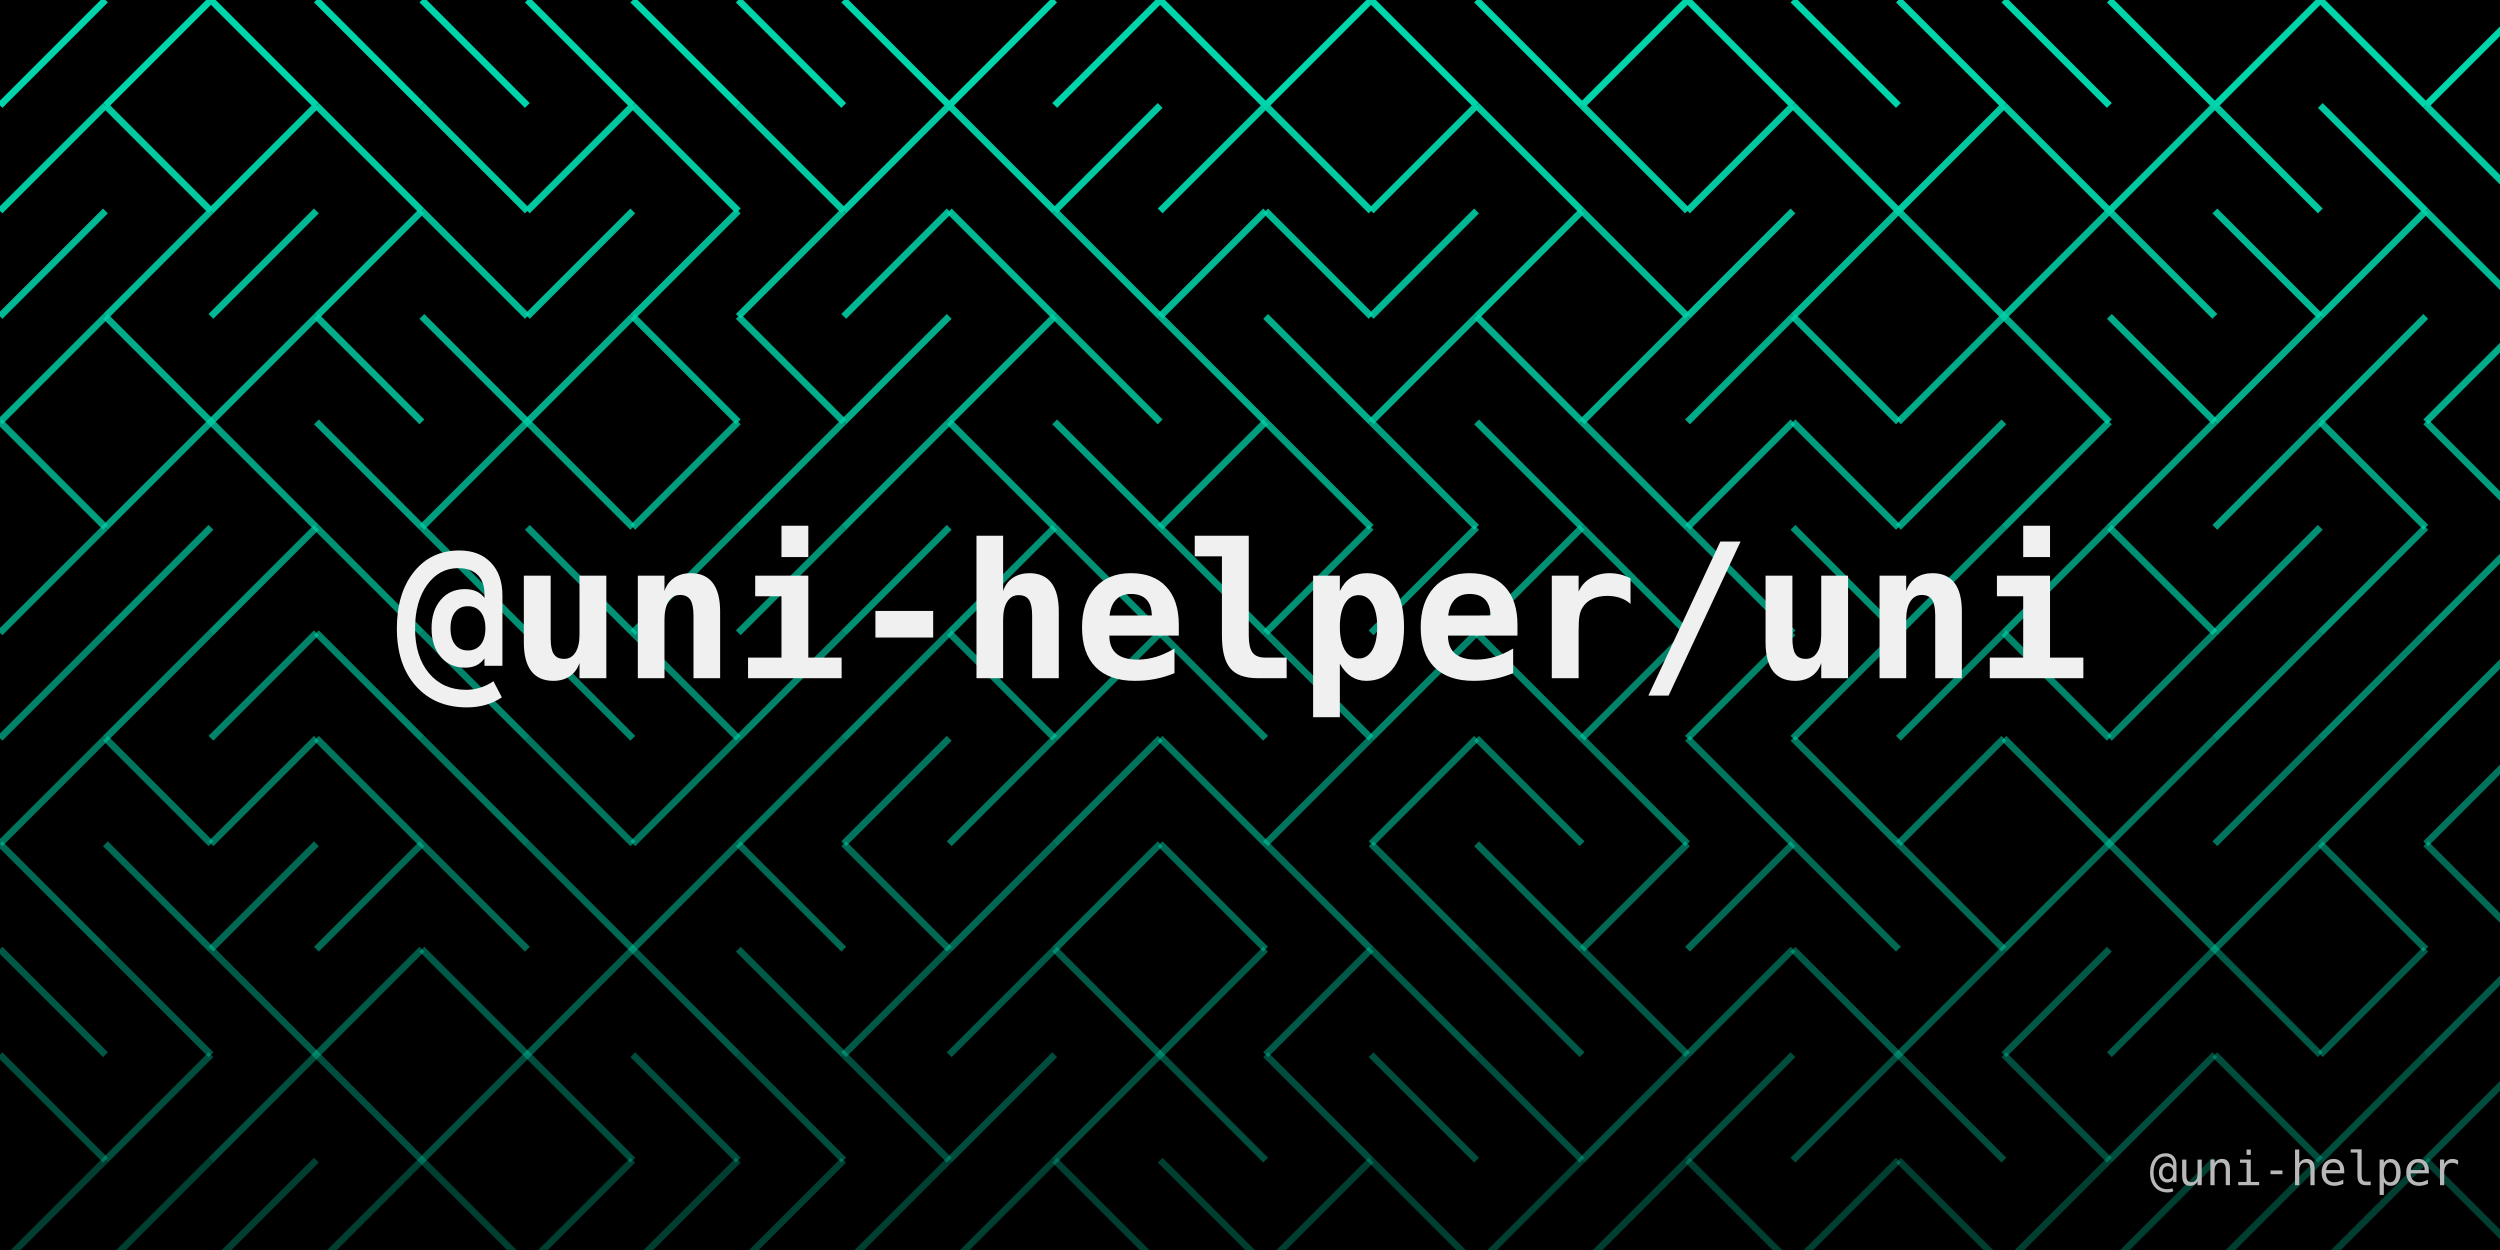
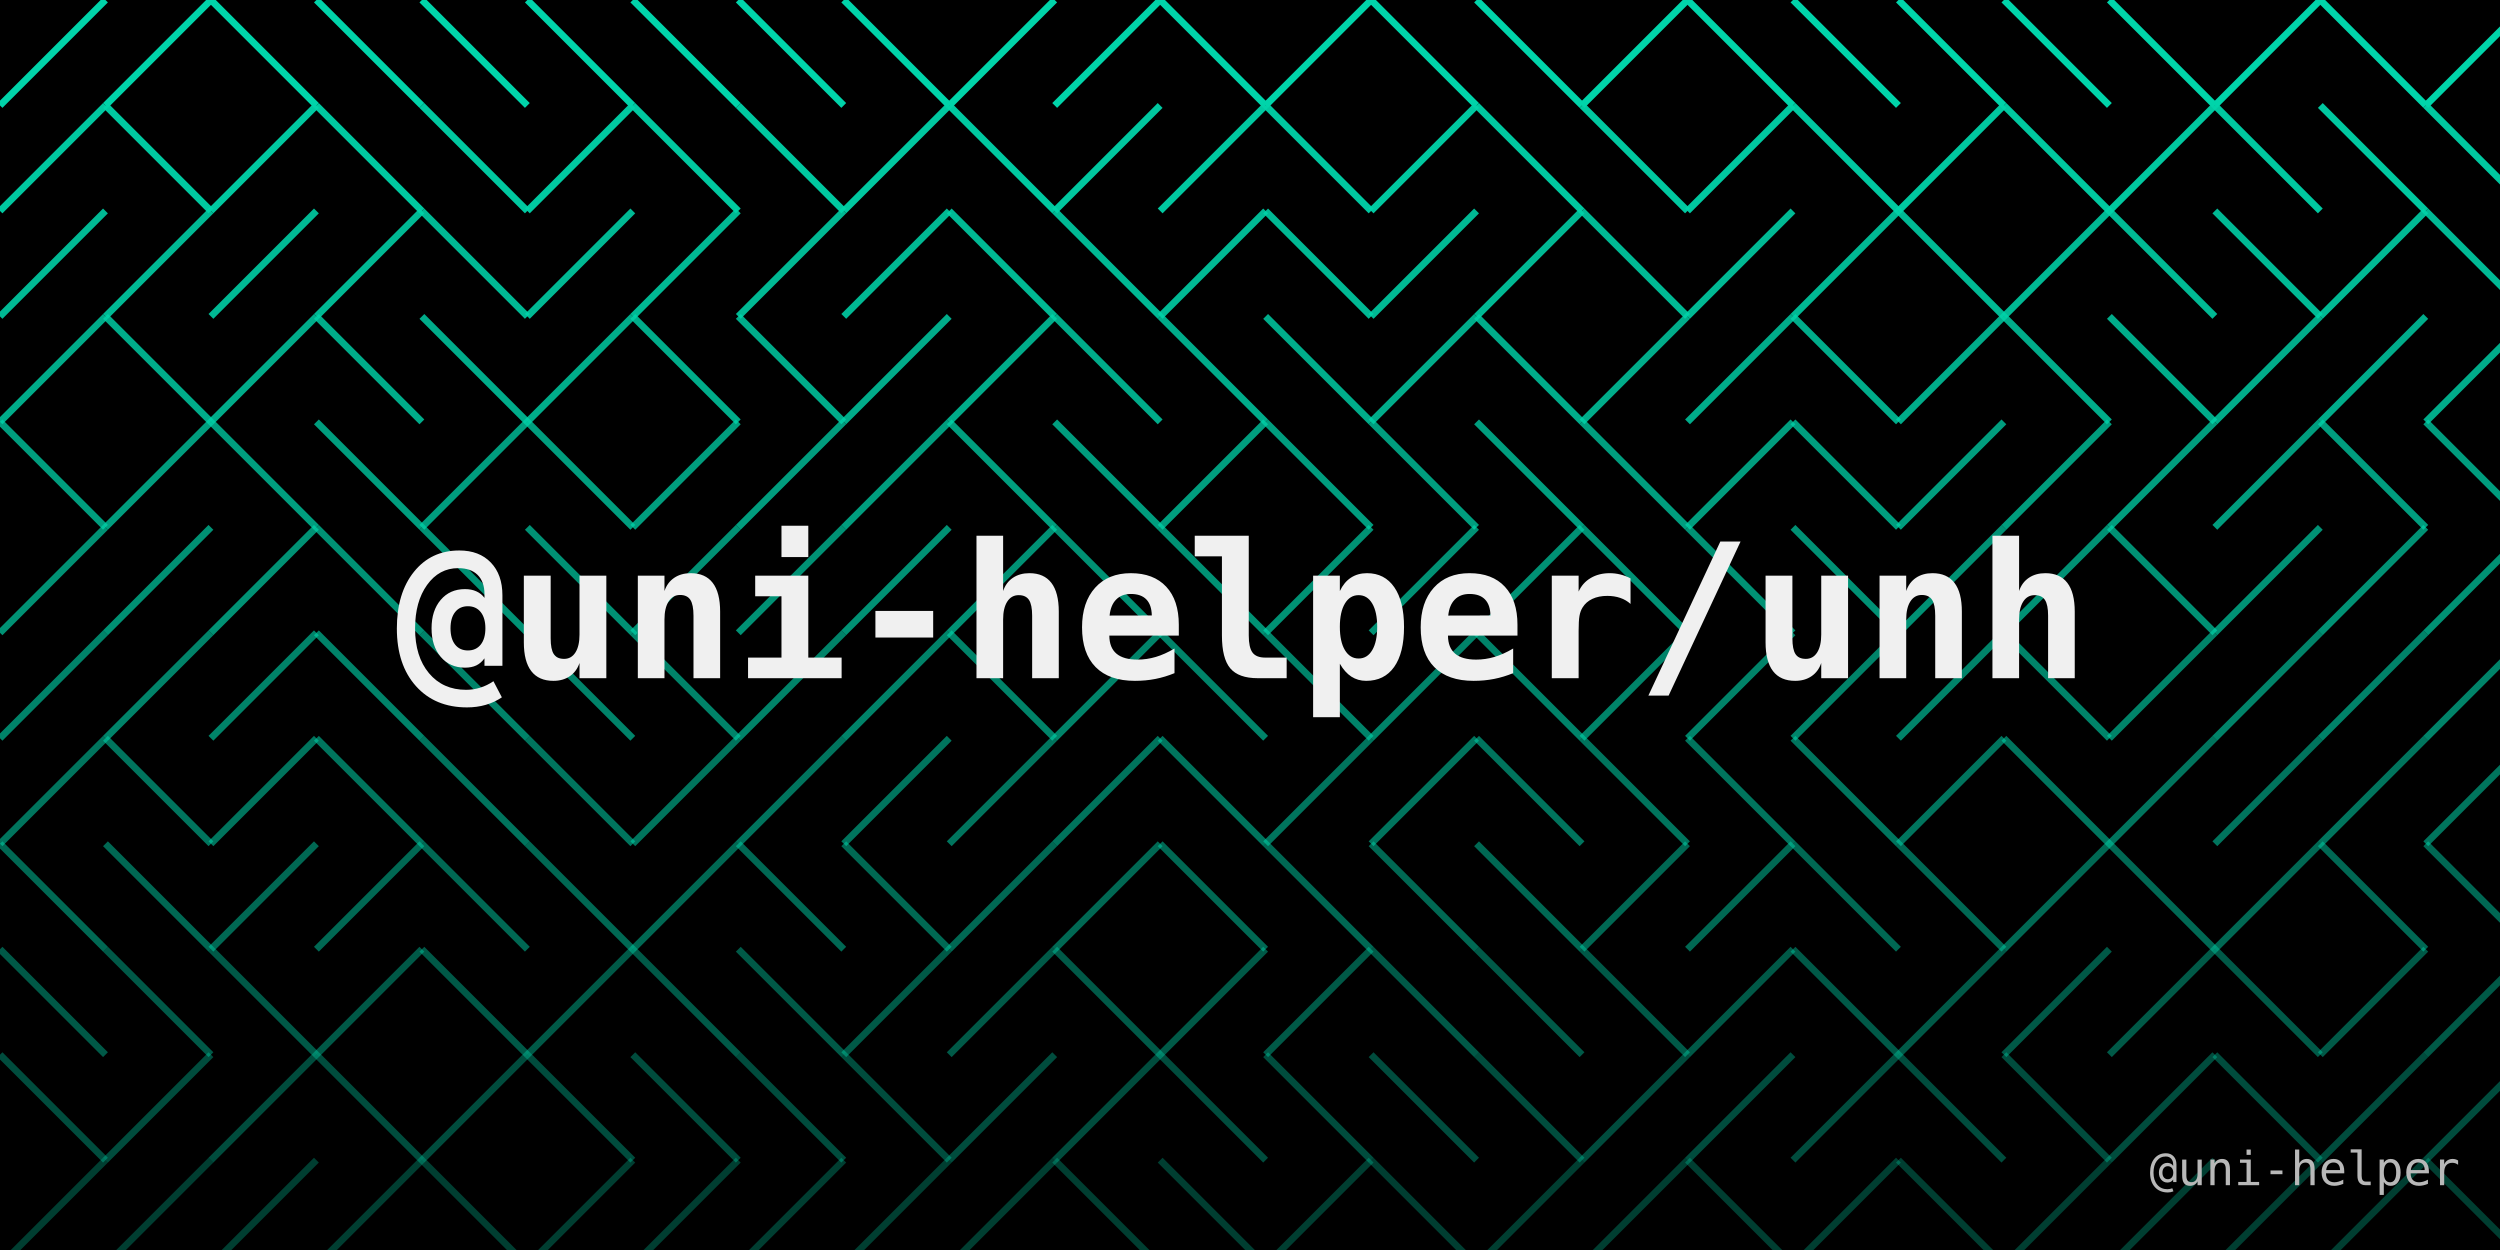
<svg xmlns="http://www.w3.org/2000/svg" version="1.1" viewBox="0 0 1280 640">
  <rect width="100%" height="100%" fill="#000000" />
  <g stroke-width="3.5" stroke="#00D4AA" fill="none" stroke-linecap="butt">
    <line x1="54" y1="0" x2="0" y2="54" opacity="1.00" />
    <line x1="108" y1="0" x2="54" y2="54" opacity="1.00" />
    <line x1="108" y1="0" x2="162" y2="54" opacity="1.00" />
    <line x1="162" y1="0" x2="216" y2="54" opacity="1.00" />
    <line x1="216" y1="0" x2="270" y2="54" opacity="1.00" />
    <line x1="270" y1="0" x2="324" y2="54" opacity="1.00" />
    <line x1="324" y1="0" x2="378" y2="54" opacity="1.00" />
    <line x1="378" y1="0" x2="432" y2="54" opacity="1.00" />
    <line x1="432" y1="0" x2="486" y2="54" opacity="1.00" />
    <line x1="540" y1="0" x2="486" y2="54" opacity="1.00" />
    <line x1="594" y1="0" x2="540" y2="54" opacity="1.00" />
    <line x1="594" y1="0" x2="648" y2="54" opacity="1.00" />
    <line x1="702" y1="0" x2="648" y2="54" opacity="1.00" />
    <line x1="702" y1="0" x2="756" y2="54" opacity="1.00" />
    <line x1="756" y1="0" x2="810" y2="54" opacity="1.00" />
    <line x1="864" y1="0" x2="810" y2="54" opacity="1.00" />
    <line x1="864" y1="0" x2="918" y2="54" opacity="1.00" />
    <line x1="918" y1="0" x2="972" y2="54" opacity="1.00" />
    <line x1="972" y1="0" x2="1026" y2="54" opacity="1.00" />
    <line x1="1026" y1="0" x2="1080" y2="54" opacity="1.00" />
    <line x1="1080" y1="0" x2="1134" y2="54" opacity="1.00" />
    <line x1="1188" y1="0" x2="1134" y2="54" opacity="1.00" />
    <line x1="1188" y1="0" x2="1242" y2="54" opacity="1.00" />
    <line x1="1296" y1="0" x2="1242" y2="54" opacity="1.00" />
    <line x1="1350" y1="0" x2="1296" y2="54" opacity="1.00" />
    <line x1="1404" y1="0" x2="1350" y2="54" opacity="1.00" />
    <line x1="1458" y1="0" x2="1404" y2="54" opacity="1.00" />
    <line x1="54" y1="54" x2="0" y2="108" opacity="0.94" />
    <line x1="54" y1="54" x2="108" y2="108" opacity="0.94" />
    <line x1="162" y1="54" x2="108" y2="108" opacity="0.94" />
    <line x1="162" y1="54" x2="216" y2="108" opacity="0.94" />
    <line x1="216" y1="54" x2="270" y2="108" opacity="0.94" />
    <line x1="324" y1="54" x2="270" y2="108" opacity="0.94" />
    <line x1="324" y1="54" x2="378" y2="108" opacity="0.94" />
    <line x1="378" y1="54" x2="432" y2="108" opacity="0.94" />
    <line x1="486" y1="54" x2="432" y2="108" opacity="0.94" />
    <line x1="486" y1="54" x2="540" y2="108" opacity="0.94" />
    <line x1="594" y1="54" x2="540" y2="108" opacity="0.94" />
    <line x1="648" y1="54" x2="594" y2="108" opacity="0.94" />
    <line x1="648" y1="54" x2="702" y2="108" opacity="0.94" />
    <line x1="756" y1="54" x2="702" y2="108" opacity="0.94" />
    <line x1="756" y1="54" x2="810" y2="108" opacity="0.94" />
    <line x1="810" y1="54" x2="864" y2="108" opacity="0.94" />
    <line x1="918" y1="54" x2="864" y2="108" opacity="0.94" />
    <line x1="918" y1="54" x2="972" y2="108" opacity="0.94" />
    <line x1="1026" y1="54" x2="972" y2="108" opacity="0.94" />
    <line x1="1026" y1="54" x2="1080" y2="108" opacity="0.94" />
    <line x1="1134" y1="54" x2="1080" y2="108" opacity="0.94" />
    <line x1="1134" y1="54" x2="1188" y2="108" opacity="0.94" />
    <line x1="1188" y1="54" x2="1242" y2="108" opacity="0.94" />
    <line x1="1242" y1="54" x2="1296" y2="108" opacity="0.94" />
    <line x1="1296" y1="54" x2="1350" y2="108" opacity="0.94" />
    <line x1="1350" y1="54" x2="1404" y2="108" opacity="0.94" />
    <line x1="1458" y1="54" x2="1404" y2="108" opacity="0.94" />
    <line x1="54" y1="108" x2="0" y2="162" opacity="0.87" />
    <line x1="108" y1="108" x2="54" y2="162" opacity="0.87" />
    <line x1="162" y1="108" x2="108" y2="162" opacity="0.87" />
    <line x1="216" y1="108" x2="162" y2="162" opacity="0.87" />
    <line x1="216" y1="108" x2="270" y2="162" opacity="0.87" />
    <line x1="324" y1="108" x2="270" y2="162" opacity="0.87" />
    <line x1="378" y1="108" x2="324" y2="162" opacity="0.87" />
    <line x1="432" y1="108" x2="378" y2="162" opacity="0.87" />
    <line x1="486" y1="108" x2="432" y2="162" opacity="0.87" />
    <line x1="486" y1="108" x2="540" y2="162" opacity="0.87" />
    <line x1="540" y1="108" x2="594" y2="162" opacity="0.87" />
    <line x1="648" y1="108" x2="594" y2="162" opacity="0.87" />
    <line x1="648" y1="108" x2="702" y2="162" opacity="0.87" />
    <line x1="756" y1="108" x2="702" y2="162" opacity="0.87" />
    <line x1="810" y1="108" x2="756" y2="162" opacity="0.87" />
    <line x1="810" y1="108" x2="864" y2="162" opacity="0.87" />
    <line x1="918" y1="108" x2="864" y2="162" opacity="0.87" />
    <line x1="972" y1="108" x2="918" y2="162" opacity="0.87" />
    <line x1="972" y1="108" x2="1026" y2="162" opacity="0.87" />
    <line x1="1080" y1="108" x2="1026" y2="162" opacity="0.87" />
    <line x1="1080" y1="108" x2="1134" y2="162" opacity="0.87" />
    <line x1="1134" y1="108" x2="1188" y2="162" opacity="0.87" />
    <line x1="1242" y1="108" x2="1188" y2="162" opacity="0.87" />
    <line x1="1242" y1="108" x2="1296" y2="162" opacity="0.87" />
    <line x1="1350" y1="108" x2="1296" y2="162" opacity="0.87" />
    <line x1="1350" y1="108" x2="1404" y2="162" opacity="0.87" />
    <line x1="1458" y1="108" x2="1404" y2="162" opacity="0.87" />
    <line x1="54" y1="162" x2="0" y2="216" opacity="0.81" />
    <line x1="54" y1="162" x2="108" y2="216" opacity="0.81" />
    <line x1="162" y1="162" x2="108" y2="216" opacity="0.81" />
    <line x1="162" y1="162" x2="216" y2="216" opacity="0.81" />
    <line x1="216" y1="162" x2="270" y2="216" opacity="0.81" />
    <line x1="324" y1="162" x2="270" y2="216" opacity="0.81" />
    <line x1="324" y1="162" x2="378" y2="216" opacity="0.81" />
    <line x1="378" y1="162" x2="432" y2="216" opacity="0.81" />
    <line x1="486" y1="162" x2="432" y2="216" opacity="0.81" />
    <line x1="540" y1="162" x2="486" y2="216" opacity="0.81" />
    <line x1="540" y1="162" x2="594" y2="216" opacity="0.81" />
    <line x1="594" y1="162" x2="648" y2="216" opacity="0.81" />
    <line x1="648" y1="162" x2="702" y2="216" opacity="0.81" />
    <line x1="756" y1="162" x2="702" y2="216" opacity="0.81" />
    <line x1="756" y1="162" x2="810" y2="216" opacity="0.81" />
    <line x1="864" y1="162" x2="810" y2="216" opacity="0.81" />
    <line x1="918" y1="162" x2="864" y2="216" opacity="0.81" />
    <line x1="918" y1="162" x2="972" y2="216" opacity="0.81" />
    <line x1="1026" y1="162" x2="972" y2="216" opacity="0.81" />
    <line x1="1026" y1="162" x2="1080" y2="216" opacity="0.81" />
    <line x1="1080" y1="162" x2="1134" y2="216" opacity="0.81" />
    <line x1="1188" y1="162" x2="1134" y2="216" opacity="0.81" />
    <line x1="1242" y1="162" x2="1188" y2="216" opacity="0.81" />
    <line x1="1296" y1="162" x2="1242" y2="216" opacity="0.81" />
    <line x1="1296" y1="162" x2="1350" y2="216" opacity="0.81" />
    <line x1="1350" y1="162" x2="1404" y2="216" opacity="0.81" />
    <line x1="1458" y1="162" x2="1404" y2="216" opacity="0.81" />
    <line x1="0" y1="216" x2="54" y2="270" opacity="0.74" />
    <line x1="108" y1="216" x2="54" y2="270" opacity="0.74" />
    <line x1="108" y1="216" x2="162" y2="270" opacity="0.74" />
    <line x1="162" y1="216" x2="216" y2="270" opacity="0.74" />
    <line x1="270" y1="216" x2="216" y2="270" opacity="0.74" />
    <line x1="270" y1="216" x2="324" y2="270" opacity="0.74" />
    <line x1="378" y1="216" x2="324" y2="270" opacity="0.74" />
    <line x1="432" y1="216" x2="378" y2="270" opacity="0.74" />
    <line x1="486" y1="216" x2="432" y2="270" opacity="0.74" />
    <line x1="486" y1="216" x2="540" y2="270" opacity="0.74" />
    <line x1="540" y1="216" x2="594" y2="270" opacity="0.74" />
    <line x1="648" y1="216" x2="594" y2="270" opacity="0.74" />
    <line x1="648" y1="216" x2="702" y2="270" opacity="0.74" />
    <line x1="702" y1="216" x2="756" y2="270" opacity="0.74" />
    <line x1="756" y1="216" x2="810" y2="270" opacity="0.74" />
    <line x1="810" y1="216" x2="864" y2="270" opacity="0.74" />
    <line x1="918" y1="216" x2="864" y2="270" opacity="0.74" />
    <line x1="918" y1="216" x2="972" y2="270" opacity="0.74" />
    <line x1="1026" y1="216" x2="972" y2="270" opacity="0.74" />
    <line x1="1080" y1="216" x2="1026" y2="270" opacity="0.74" />
    <line x1="1134" y1="216" x2="1080" y2="270" opacity="0.74" />
    <line x1="1188" y1="216" x2="1134" y2="270" opacity="0.74" />
    <line x1="1188" y1="216" x2="1242" y2="270" opacity="0.74" />
    <line x1="1242" y1="216" x2="1296" y2="270" opacity="0.74" />
    <line x1="1350" y1="216" x2="1296" y2="270" opacity="0.74" />
    <line x1="1404" y1="216" x2="1350" y2="270" opacity="0.74" />
    <line x1="1458" y1="216" x2="1404" y2="270" opacity="0.74" />
    <line x1="54" y1="270" x2="0" y2="324" opacity="0.68" />
    <line x1="108" y1="270" x2="54" y2="324" opacity="0.68" />
    <line x1="162" y1="270" x2="108" y2="324" opacity="0.68" />
    <line x1="162" y1="270" x2="216" y2="324" opacity="0.68" />
    <line x1="216" y1="270" x2="270" y2="324" opacity="0.68" />
    <line x1="270" y1="270" x2="324" y2="324" opacity="0.68" />
    <line x1="378" y1="270" x2="324" y2="324" opacity="0.68" />
    <line x1="432" y1="270" x2="378" y2="324" opacity="0.68" />
    <line x1="486" y1="270" x2="432" y2="324" opacity="0.68" />
    <line x1="540" y1="270" x2="486" y2="324" opacity="0.68" />
    <line x1="540" y1="270" x2="594" y2="324" opacity="0.68" />
    <line x1="594" y1="270" x2="648" y2="324" opacity="0.68" />
    <line x1="702" y1="270" x2="648" y2="324" opacity="0.68" />
    <line x1="756" y1="270" x2="702" y2="324" opacity="0.68" />
    <line x1="810" y1="270" x2="756" y2="324" opacity="0.68" />
    <line x1="810" y1="270" x2="864" y2="324" opacity="0.68" />
    <line x1="864" y1="270" x2="918" y2="324" opacity="0.68" />
    <line x1="918" y1="270" x2="972" y2="324" opacity="0.68" />
    <line x1="1026" y1="270" x2="972" y2="324" opacity="0.68" />
    <line x1="1080" y1="270" x2="1026" y2="324" opacity="0.68" />
    <line x1="1080" y1="270" x2="1134" y2="324" opacity="0.68" />
    <line x1="1188" y1="270" x2="1134" y2="324" opacity="0.68" />
    <line x1="1242" y1="270" x2="1188" y2="324" opacity="0.68" />
    <line x1="1296" y1="270" x2="1242" y2="324" opacity="0.68" />
    <line x1="1350" y1="270" x2="1296" y2="324" opacity="0.68" />
    <line x1="1404" y1="270" x2="1350" y2="324" opacity="0.68" />
    <line x1="1404" y1="270" x2="1458" y2="324" opacity="0.68" />
    <line x1="54" y1="324" x2="0" y2="378" opacity="0.62" />
    <line x1="108" y1="324" x2="54" y2="378" opacity="0.62" />
    <line x1="162" y1="324" x2="108" y2="378" opacity="0.62" />
    <line x1="162" y1="324" x2="216" y2="378" opacity="0.62" />
    <line x1="216" y1="324" x2="270" y2="378" opacity="0.62" />
    <line x1="270" y1="324" x2="324" y2="378" opacity="0.62" />
    <line x1="324" y1="324" x2="378" y2="378" opacity="0.62" />
    <line x1="432" y1="324" x2="378" y2="378" opacity="0.62" />
    <line x1="486" y1="324" x2="432" y2="378" opacity="0.62" />
    <line x1="486" y1="324" x2="540" y2="378" opacity="0.62" />
    <line x1="594" y1="324" x2="540" y2="378" opacity="0.62" />
    <line x1="594" y1="324" x2="648" y2="378" opacity="0.62" />
    <line x1="648" y1="324" x2="702" y2="378" opacity="0.62" />
    <line x1="756" y1="324" x2="702" y2="378" opacity="0.62" />
    <line x1="756" y1="324" x2="810" y2="378" opacity="0.62" />
    <line x1="864" y1="324" x2="810" y2="378" opacity="0.62" />
    <line x1="918" y1="324" x2="864" y2="378" opacity="0.62" />
    <line x1="972" y1="324" x2="918" y2="378" opacity="0.62" />
    <line x1="1026" y1="324" x2="972" y2="378" opacity="0.62" />
    <line x1="1026" y1="324" x2="1080" y2="378" opacity="0.62" />
    <line x1="1134" y1="324" x2="1080" y2="378" opacity="0.62" />
    <line x1="1188" y1="324" x2="1134" y2="378" opacity="0.62" />
    <line x1="1242" y1="324" x2="1188" y2="378" opacity="0.62" />
    <line x1="1296" y1="324" x2="1242" y2="378" opacity="0.62" />
    <line x1="1350" y1="324" x2="1296" y2="378" opacity="0.62" />
    <line x1="1404" y1="324" x2="1350" y2="378" opacity="0.62" />
    <line x1="1404" y1="324" x2="1458" y2="378" opacity="0.62" />
    <line x1="54" y1="378" x2="0" y2="432" opacity="0.55" />
    <line x1="54" y1="378" x2="108" y2="432" opacity="0.55" />
    <line x1="162" y1="378" x2="108" y2="432" opacity="0.55" />
    <line x1="162" y1="378" x2="216" y2="432" opacity="0.55" />
    <line x1="216" y1="378" x2="270" y2="432" opacity="0.55" />
    <line x1="270" y1="378" x2="324" y2="432" opacity="0.55" />
    <line x1="378" y1="378" x2="324" y2="432" opacity="0.55" />
    <line x1="432" y1="378" x2="378" y2="432" opacity="0.55" />
    <line x1="486" y1="378" x2="432" y2="432" opacity="0.55" />
    <line x1="540" y1="378" x2="486" y2="432" opacity="0.55" />
    <line x1="594" y1="378" x2="540" y2="432" opacity="0.55" />
    <line x1="594" y1="378" x2="648" y2="432" opacity="0.55" />
    <line x1="702" y1="378" x2="648" y2="432" opacity="0.55" />
    <line x1="756" y1="378" x2="702" y2="432" opacity="0.55" />
    <line x1="756" y1="378" x2="810" y2="432" opacity="0.55" />
    <line x1="810" y1="378" x2="864" y2="432" opacity="0.55" />
    <line x1="864" y1="378" x2="918" y2="432" opacity="0.55" />
    <line x1="918" y1="378" x2="972" y2="432" opacity="0.55" />
    <line x1="1026" y1="378" x2="972" y2="432" opacity="0.55" />
    <line x1="1026" y1="378" x2="1080" y2="432" opacity="0.55" />
    <line x1="1134" y1="378" x2="1080" y2="432" opacity="0.55" />
    <line x1="1188" y1="378" x2="1134" y2="432" opacity="0.55" />
    <line x1="1242" y1="378" x2="1188" y2="432" opacity="0.55" />
    <line x1="1296" y1="378" x2="1242" y2="432" opacity="0.55" />
    <line x1="1350" y1="378" x2="1296" y2="432" opacity="0.55" />
    <line x1="1350" y1="378" x2="1404" y2="432" opacity="0.55" />
    <line x1="1458" y1="378" x2="1404" y2="432" opacity="0.55" />
    <line x1="0" y1="432" x2="54" y2="486" opacity="0.49" />
    <line x1="54" y1="432" x2="108" y2="486" opacity="0.49" />
    <line x1="162" y1="432" x2="108" y2="486" opacity="0.49" />
    <line x1="216" y1="432" x2="162" y2="486" opacity="0.49" />
    <line x1="216" y1="432" x2="270" y2="486" opacity="0.49" />
    <line x1="270" y1="432" x2="324" y2="486" opacity="0.49" />
    <line x1="378" y1="432" x2="324" y2="486" opacity="0.49" />
    <line x1="378" y1="432" x2="432" y2="486" opacity="0.49" />
    <line x1="432" y1="432" x2="486" y2="486" opacity="0.49" />
    <line x1="540" y1="432" x2="486" y2="486" opacity="0.49" />
    <line x1="594" y1="432" x2="540" y2="486" opacity="0.49" />
    <line x1="594" y1="432" x2="648" y2="486" opacity="0.49" />
    <line x1="648" y1="432" x2="702" y2="486" opacity="0.49" />
    <line x1="702" y1="432" x2="756" y2="486" opacity="0.49" />
    <line x1="756" y1="432" x2="810" y2="486" opacity="0.49" />
    <line x1="864" y1="432" x2="810" y2="486" opacity="0.49" />
    <line x1="918" y1="432" x2="864" y2="486" opacity="0.49" />
    <line x1="918" y1="432" x2="972" y2="486" opacity="0.49" />
    <line x1="972" y1="432" x2="1026" y2="486" opacity="0.49" />
    <line x1="1080" y1="432" x2="1026" y2="486" opacity="0.49" />
    <line x1="1080" y1="432" x2="1134" y2="486" opacity="0.49" />
    <line x1="1188" y1="432" x2="1134" y2="486" opacity="0.49" />
    <line x1="1188" y1="432" x2="1242" y2="486" opacity="0.49" />
    <line x1="1242" y1="432" x2="1296" y2="486" opacity="0.49" />
    <line x1="1350" y1="432" x2="1296" y2="486" opacity="0.49" />
    <line x1="1350" y1="432" x2="1404" y2="486" opacity="0.49" />
    <line x1="1404" y1="432" x2="1458" y2="486" opacity="0.49" />
    <line x1="0" y1="486" x2="54" y2="540" opacity="0.42" />
    <line x1="54" y1="486" x2="108" y2="540" opacity="0.42" />
    <line x1="108" y1="486" x2="162" y2="540" opacity="0.42" />
    <line x1="216" y1="486" x2="162" y2="540" opacity="0.42" />
    <line x1="216" y1="486" x2="270" y2="540" opacity="0.42" />
    <line x1="324" y1="486" x2="270" y2="540" opacity="0.42" />
    <line x1="324" y1="486" x2="378" y2="540" opacity="0.42" />
    <line x1="378" y1="486" x2="432" y2="540" opacity="0.42" />
    <line x1="486" y1="486" x2="432" y2="540" opacity="0.42" />
    <line x1="540" y1="486" x2="486" y2="540" opacity="0.42" />
    <line x1="540" y1="486" x2="594" y2="540" opacity="0.42" />
    <line x1="648" y1="486" x2="594" y2="540" opacity="0.42" />
    <line x1="702" y1="486" x2="648" y2="540" opacity="0.42" />
    <line x1="702" y1="486" x2="756" y2="540" opacity="0.42" />
    <line x1="756" y1="486" x2="810" y2="540" opacity="0.42" />
    <line x1="810" y1="486" x2="864" y2="540" opacity="0.42" />
    <line x1="918" y1="486" x2="864" y2="540" opacity="0.42" />
    <line x1="918" y1="486" x2="972" y2="540" opacity="0.42" />
    <line x1="1026" y1="486" x2="972" y2="540" opacity="0.42" />
    <line x1="1080" y1="486" x2="1026" y2="540" opacity="0.42" />
    <line x1="1134" y1="486" x2="1080" y2="540" opacity="0.42" />
    <line x1="1134" y1="486" x2="1188" y2="540" opacity="0.42" />
    <line x1="1242" y1="486" x2="1188" y2="540" opacity="0.42" />
    <line x1="1296" y1="486" x2="1242" y2="540" opacity="0.42" />
    <line x1="1350" y1="486" x2="1296" y2="540" opacity="0.42" />
    <line x1="1350" y1="486" x2="1404" y2="540" opacity="0.42" />
    <line x1="1458" y1="486" x2="1404" y2="540" opacity="0.42" />
    <line x1="0" y1="540" x2="54" y2="594" opacity="0.36" />
    <line x1="108" y1="540" x2="54" y2="594" opacity="0.36" />
    <line x1="162" y1="540" x2="108" y2="594" opacity="0.36" />
    <line x1="162" y1="540" x2="216" y2="594" opacity="0.36" />
    <line x1="270" y1="540" x2="216" y2="594" opacity="0.36" />
    <line x1="270" y1="540" x2="324" y2="594" opacity="0.36" />
    <line x1="324" y1="540" x2="378" y2="594" opacity="0.36" />
    <line x1="378" y1="540" x2="432" y2="594" opacity="0.36" />
    <line x1="432" y1="540" x2="486" y2="594" opacity="0.36" />
    <line x1="540" y1="540" x2="486" y2="594" opacity="0.36" />
    <line x1="594" y1="540" x2="540" y2="594" opacity="0.36" />
    <line x1="594" y1="540" x2="648" y2="594" opacity="0.36" />
    <line x1="648" y1="540" x2="702" y2="594" opacity="0.36" />
    <line x1="702" y1="540" x2="756" y2="594" opacity="0.36" />
    <line x1="756" y1="540" x2="810" y2="594" opacity="0.36" />
    <line x1="864" y1="540" x2="810" y2="594" opacity="0.36" />
    <line x1="918" y1="540" x2="864" y2="594" opacity="0.36" />
    <line x1="972" y1="540" x2="918" y2="594" opacity="0.36" />
    <line x1="972" y1="540" x2="1026" y2="594" opacity="0.36" />
    <line x1="1026" y1="540" x2="1080" y2="594" opacity="0.36" />
    <line x1="1134" y1="540" x2="1080" y2="594" opacity="0.36" />
    <line x1="1134" y1="540" x2="1188" y2="594" opacity="0.36" />
    <line x1="1242" y1="540" x2="1188" y2="594" opacity="0.36" />
    <line x1="1296" y1="540" x2="1242" y2="594" opacity="0.36" />
    <line x1="1296" y1="540" x2="1350" y2="594" opacity="0.36" />
    <line x1="1404" y1="540" x2="1350" y2="594" opacity="0.36" />
    <line x1="1458" y1="540" x2="1404" y2="594" opacity="0.36" />
    <line x1="54" y1="594" x2="0" y2="648" opacity="0.29" />
    <line x1="108" y1="594" x2="54" y2="648" opacity="0.29" />
    <line x1="162" y1="594" x2="108" y2="648" opacity="0.29" />
    <line x1="216" y1="594" x2="162" y2="648" opacity="0.29" />
    <line x1="216" y1="594" x2="270" y2="648" opacity="0.29" />
    <line x1="324" y1="594" x2="270" y2="648" opacity="0.29" />
    <line x1="378" y1="594" x2="324" y2="648" opacity="0.29" />
    <line x1="432" y1="594" x2="378" y2="648" opacity="0.29" />
    <line x1="486" y1="594" x2="432" y2="648" opacity="0.29" />
    <line x1="540" y1="594" x2="486" y2="648" opacity="0.29" />
    <line x1="540" y1="594" x2="594" y2="648" opacity="0.29" />
    <line x1="594" y1="594" x2="648" y2="648" opacity="0.29" />
    <line x1="702" y1="594" x2="648" y2="648" opacity="0.29" />
    <line x1="702" y1="594" x2="756" y2="648" opacity="0.29" />
    <line x1="810" y1="594" x2="756" y2="648" opacity="0.29" />
    <line x1="864" y1="594" x2="810" y2="648" opacity="0.29" />
    <line x1="864" y1="594" x2="918" y2="648" opacity="0.29" />
    <line x1="972" y1="594" x2="918" y2="648" opacity="0.29" />
    <line x1="972" y1="594" x2="1026" y2="648" opacity="0.29" />
    <line x1="1080" y1="594" x2="1026" y2="648" opacity="0.29" />
    <line x1="1134" y1="594" x2="1080" y2="648" opacity="0.29" />
    <line x1="1188" y1="594" x2="1134" y2="648" opacity="0.29" />
    <line x1="1242" y1="594" x2="1188" y2="648" opacity="0.29" />
    <line x1="1242" y1="594" x2="1296" y2="648" opacity="0.29" />
    <line x1="1350" y1="594" x2="1296" y2="648" opacity="0.29" />
    <line x1="1404" y1="594" x2="1350" y2="648" opacity="0.29" />
    <line x1="1458" y1="594" x2="1404" y2="648" opacity="0.29" />
    <line x1="54" y1="648" x2="0" y2="702" opacity="0.23" />
    <line x1="54" y1="648" x2="108" y2="702" opacity="0.23" />
    <line x1="162" y1="648" x2="108" y2="702" opacity="0.23" />
    <line x1="216" y1="648" x2="162" y2="702" opacity="0.23" />
    <line x1="216" y1="648" x2="270" y2="702" opacity="0.23" />
    <line x1="324" y1="648" x2="270" y2="702" opacity="0.23" />
    <line x1="378" y1="648" x2="324" y2="702" opacity="0.23" />
    <line x1="378" y1="648" x2="432" y2="702" opacity="0.23" />
    <line x1="486" y1="648" x2="432" y2="702" opacity="0.23" />
    <line x1="486" y1="648" x2="540" y2="702" opacity="0.23" />
    <line x1="540" y1="648" x2="594" y2="702" opacity="0.23" />
    <line x1="648" y1="648" x2="594" y2="702" opacity="0.23" />
    <line x1="702" y1="648" x2="648" y2="702" opacity="0.23" />
    <line x1="756" y1="648" x2="702" y2="702" opacity="0.23" />
    <line x1="756" y1="648" x2="810" y2="702" opacity="0.23" />
    <line x1="864" y1="648" x2="810" y2="702" opacity="0.23" />
    <line x1="918" y1="648" x2="864" y2="702" opacity="0.23" />
    <line x1="918" y1="648" x2="972" y2="702" opacity="0.23" />
    <line x1="1026" y1="648" x2="972" y2="702" opacity="0.23" />
    <line x1="1080" y1="648" x2="1026" y2="702" opacity="0.23" />
    <line x1="1134" y1="648" x2="1080" y2="702" opacity="0.23" />
    <line x1="1188" y1="648" x2="1134" y2="702" opacity="0.23" />
    <line x1="1242" y1="648" x2="1188" y2="702" opacity="0.23" />
    <line x1="1242" y1="648" x2="1296" y2="702" opacity="0.23" />
    <line x1="1296" y1="648" x2="1350" y2="702" opacity="0.23" />
    <line x1="1350" y1="648" x2="1404" y2="702" opacity="0.23" />
    <line x1="1404" y1="648" x2="1458" y2="702" opacity="0.23" />
    <line x1="0" y1="702" x2="54" y2="756" opacity="0.17" />
    <line x1="108" y1="702" x2="54" y2="756" opacity="0.17" />
    <line x1="108" y1="702" x2="162" y2="756" opacity="0.17" />
    <line x1="216" y1="702" x2="162" y2="756" opacity="0.17" />
    <line x1="216" y1="702" x2="270" y2="756" opacity="0.17" />
    <line x1="270" y1="702" x2="324" y2="756" opacity="0.17" />
    <line x1="378" y1="702" x2="324" y2="756" opacity="0.17" />
    <line x1="432" y1="702" x2="378" y2="756" opacity="0.17" />
    <line x1="486" y1="702" x2="432" y2="756" opacity="0.17" />
    <line x1="486" y1="702" x2="540" y2="756" opacity="0.17" />
    <line x1="540" y1="702" x2="594" y2="756" opacity="0.17" />
    <line x1="648" y1="702" x2="594" y2="756" opacity="0.17" />
    <line x1="648" y1="702" x2="702" y2="756" opacity="0.17" />
    <line x1="702" y1="702" x2="756" y2="756" opacity="0.17" />
    <line x1="810" y1="702" x2="756" y2="756" opacity="0.17" />
    <line x1="810" y1="702" x2="864" y2="756" opacity="0.17" />
    <line x1="918" y1="702" x2="864" y2="756" opacity="0.17" />
    <line x1="972" y1="702" x2="918" y2="756" opacity="0.17" />
    <line x1="1026" y1="702" x2="972" y2="756" opacity="0.17" />
    <line x1="1080" y1="702" x2="1026" y2="756" opacity="0.17" />
    <line x1="1134" y1="702" x2="1080" y2="756" opacity="0.17" />
    <line x1="1134" y1="702" x2="1188" y2="756" opacity="0.17" />
    <line x1="1242" y1="702" x2="1188" y2="756" opacity="0.17" />
    <line x1="1296" y1="702" x2="1242" y2="756" opacity="0.17" />
    <line x1="1350" y1="702" x2="1296" y2="756" opacity="0.17" />
    <line x1="1350" y1="702" x2="1404" y2="756" opacity="0.17" />
    <line x1="1458" y1="702" x2="1404" y2="756" opacity="0.17" />
    <line x1="0" y1="756" x2="54" y2="810" opacity="0.10" />
    <line x1="54" y1="756" x2="108" y2="810" opacity="0.10" />
    <line x1="162" y1="756" x2="108" y2="810" opacity="0.10" />
    <line x1="162" y1="756" x2="216" y2="810" opacity="0.10" />
    <line x1="270" y1="756" x2="216" y2="810" opacity="0.10" />
    <line x1="270" y1="756" x2="324" y2="810" opacity="0.10" />
    <line x1="324" y1="756" x2="378" y2="810" opacity="0.10" />
    <line x1="432" y1="756" x2="378" y2="810" opacity="0.10" />
    <line x1="486" y1="756" x2="432" y2="810" opacity="0.10" />
    <line x1="540" y1="756" x2="486" y2="810" opacity="0.10" />
    <line x1="540" y1="756" x2="594" y2="810" opacity="0.10" />
    <line x1="594" y1="756" x2="648" y2="810" opacity="0.10" />
    <line x1="648" y1="756" x2="702" y2="810" opacity="0.10" />
    <line x1="756" y1="756" x2="702" y2="810" opacity="0.10" />
    <line x1="756" y1="756" x2="810" y2="810" opacity="0.10" />
    <line x1="864" y1="756" x2="810" y2="810" opacity="0.10" />
    <line x1="864" y1="756" x2="918" y2="810" opacity="0.10" />
    <line x1="918" y1="756" x2="972" y2="810" opacity="0.10" />
    <line x1="1026" y1="756" x2="972" y2="810" opacity="0.10" />
    <line x1="1026" y1="756" x2="1080" y2="810" opacity="0.10" />
    <line x1="1080" y1="756" x2="1134" y2="810" opacity="0.10" />
    <line x1="1188" y1="756" x2="1134" y2="810" opacity="0.10" />
    <line x1="1188" y1="756" x2="1242" y2="810" opacity="0.10" />
    <line x1="1242" y1="756" x2="1296" y2="810" opacity="0.10" />
    <line x1="1296" y1="756" x2="1350" y2="810" opacity="0.10" />
    <line x1="1350" y1="756" x2="1404" y2="810" opacity="0.10" />
    <line x1="1404" y1="756" x2="1458" y2="810" opacity="0.10" />
  </g>
  <text text-anchor="middle" dominant-baseline="middle" font-family="Consolas, Monaco, monospace">
-     <tspan x="640" y="320" font-size="96" font-weight="900" fill="#F0F0F0">@uni-helper/uni</tspan>
+     <tspan x="640" y="320" font-size="96" font-weight="900" fill="#F0F0F0">@uni-helper/unh</tspan>
    <tspan x="1180" y="600" font-size="24" font-weight="400" fill="#B8B8B8">@uni-helper</tspan>
  </text>
</svg>
